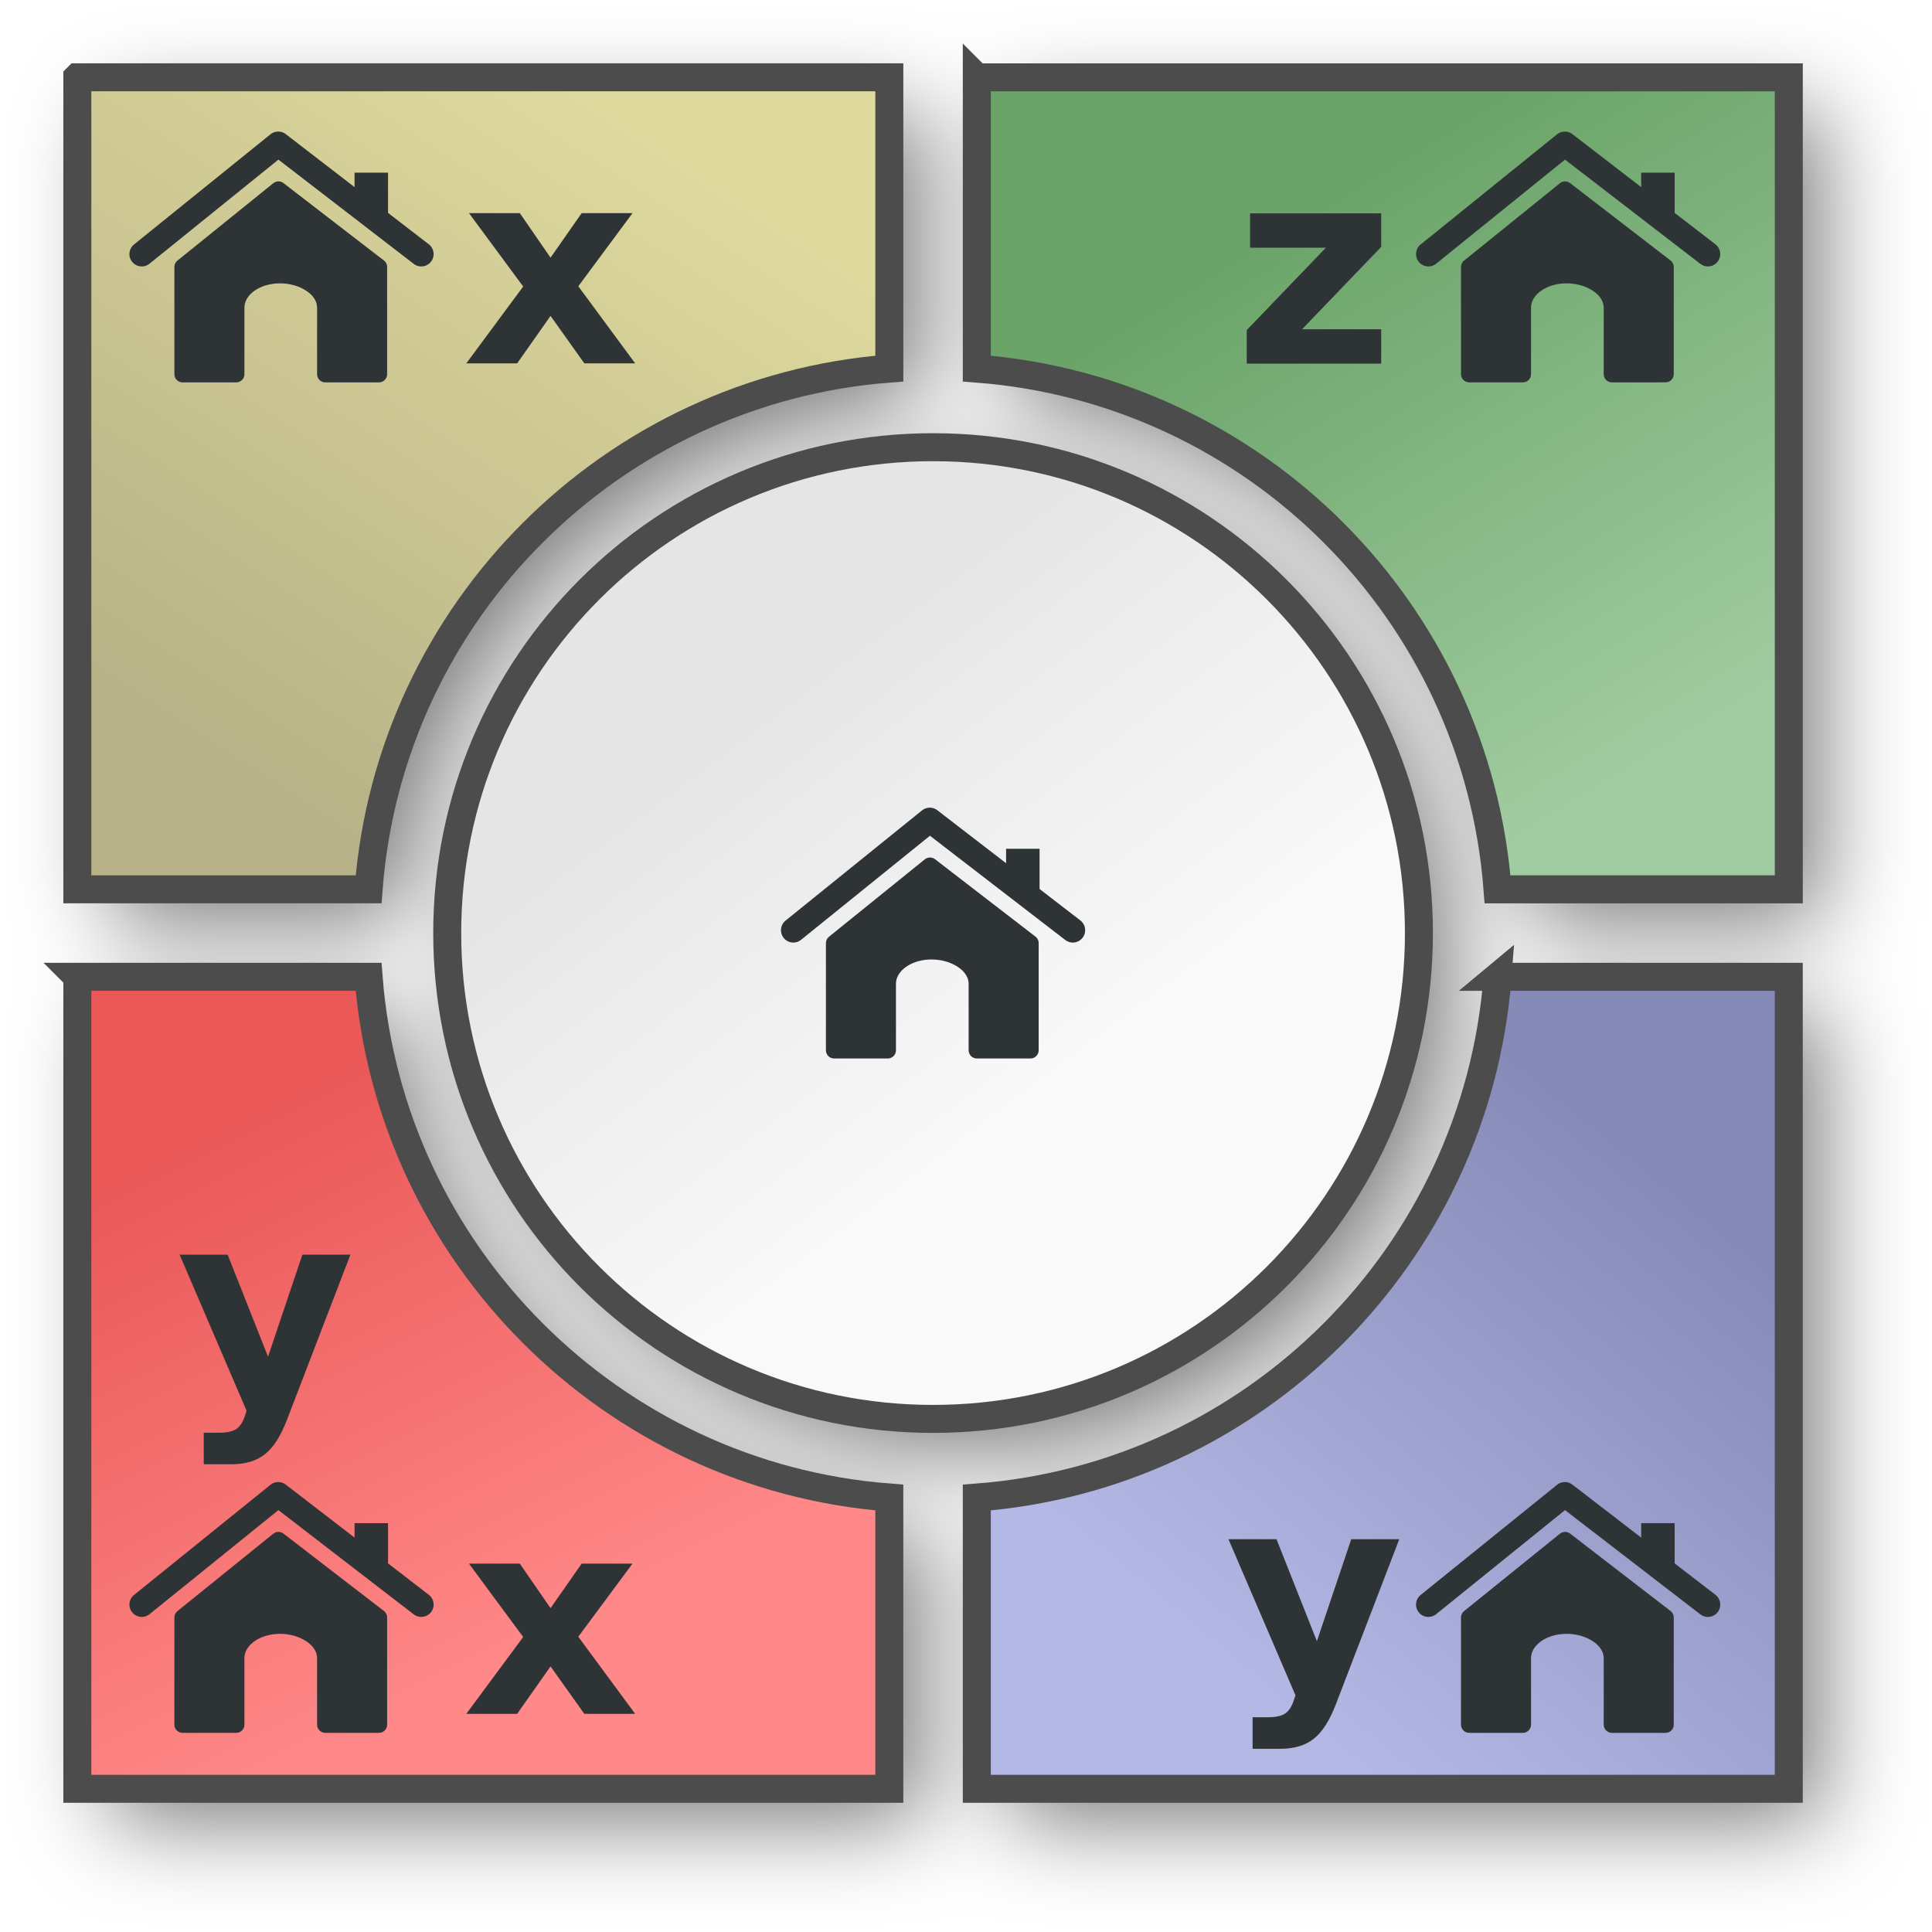
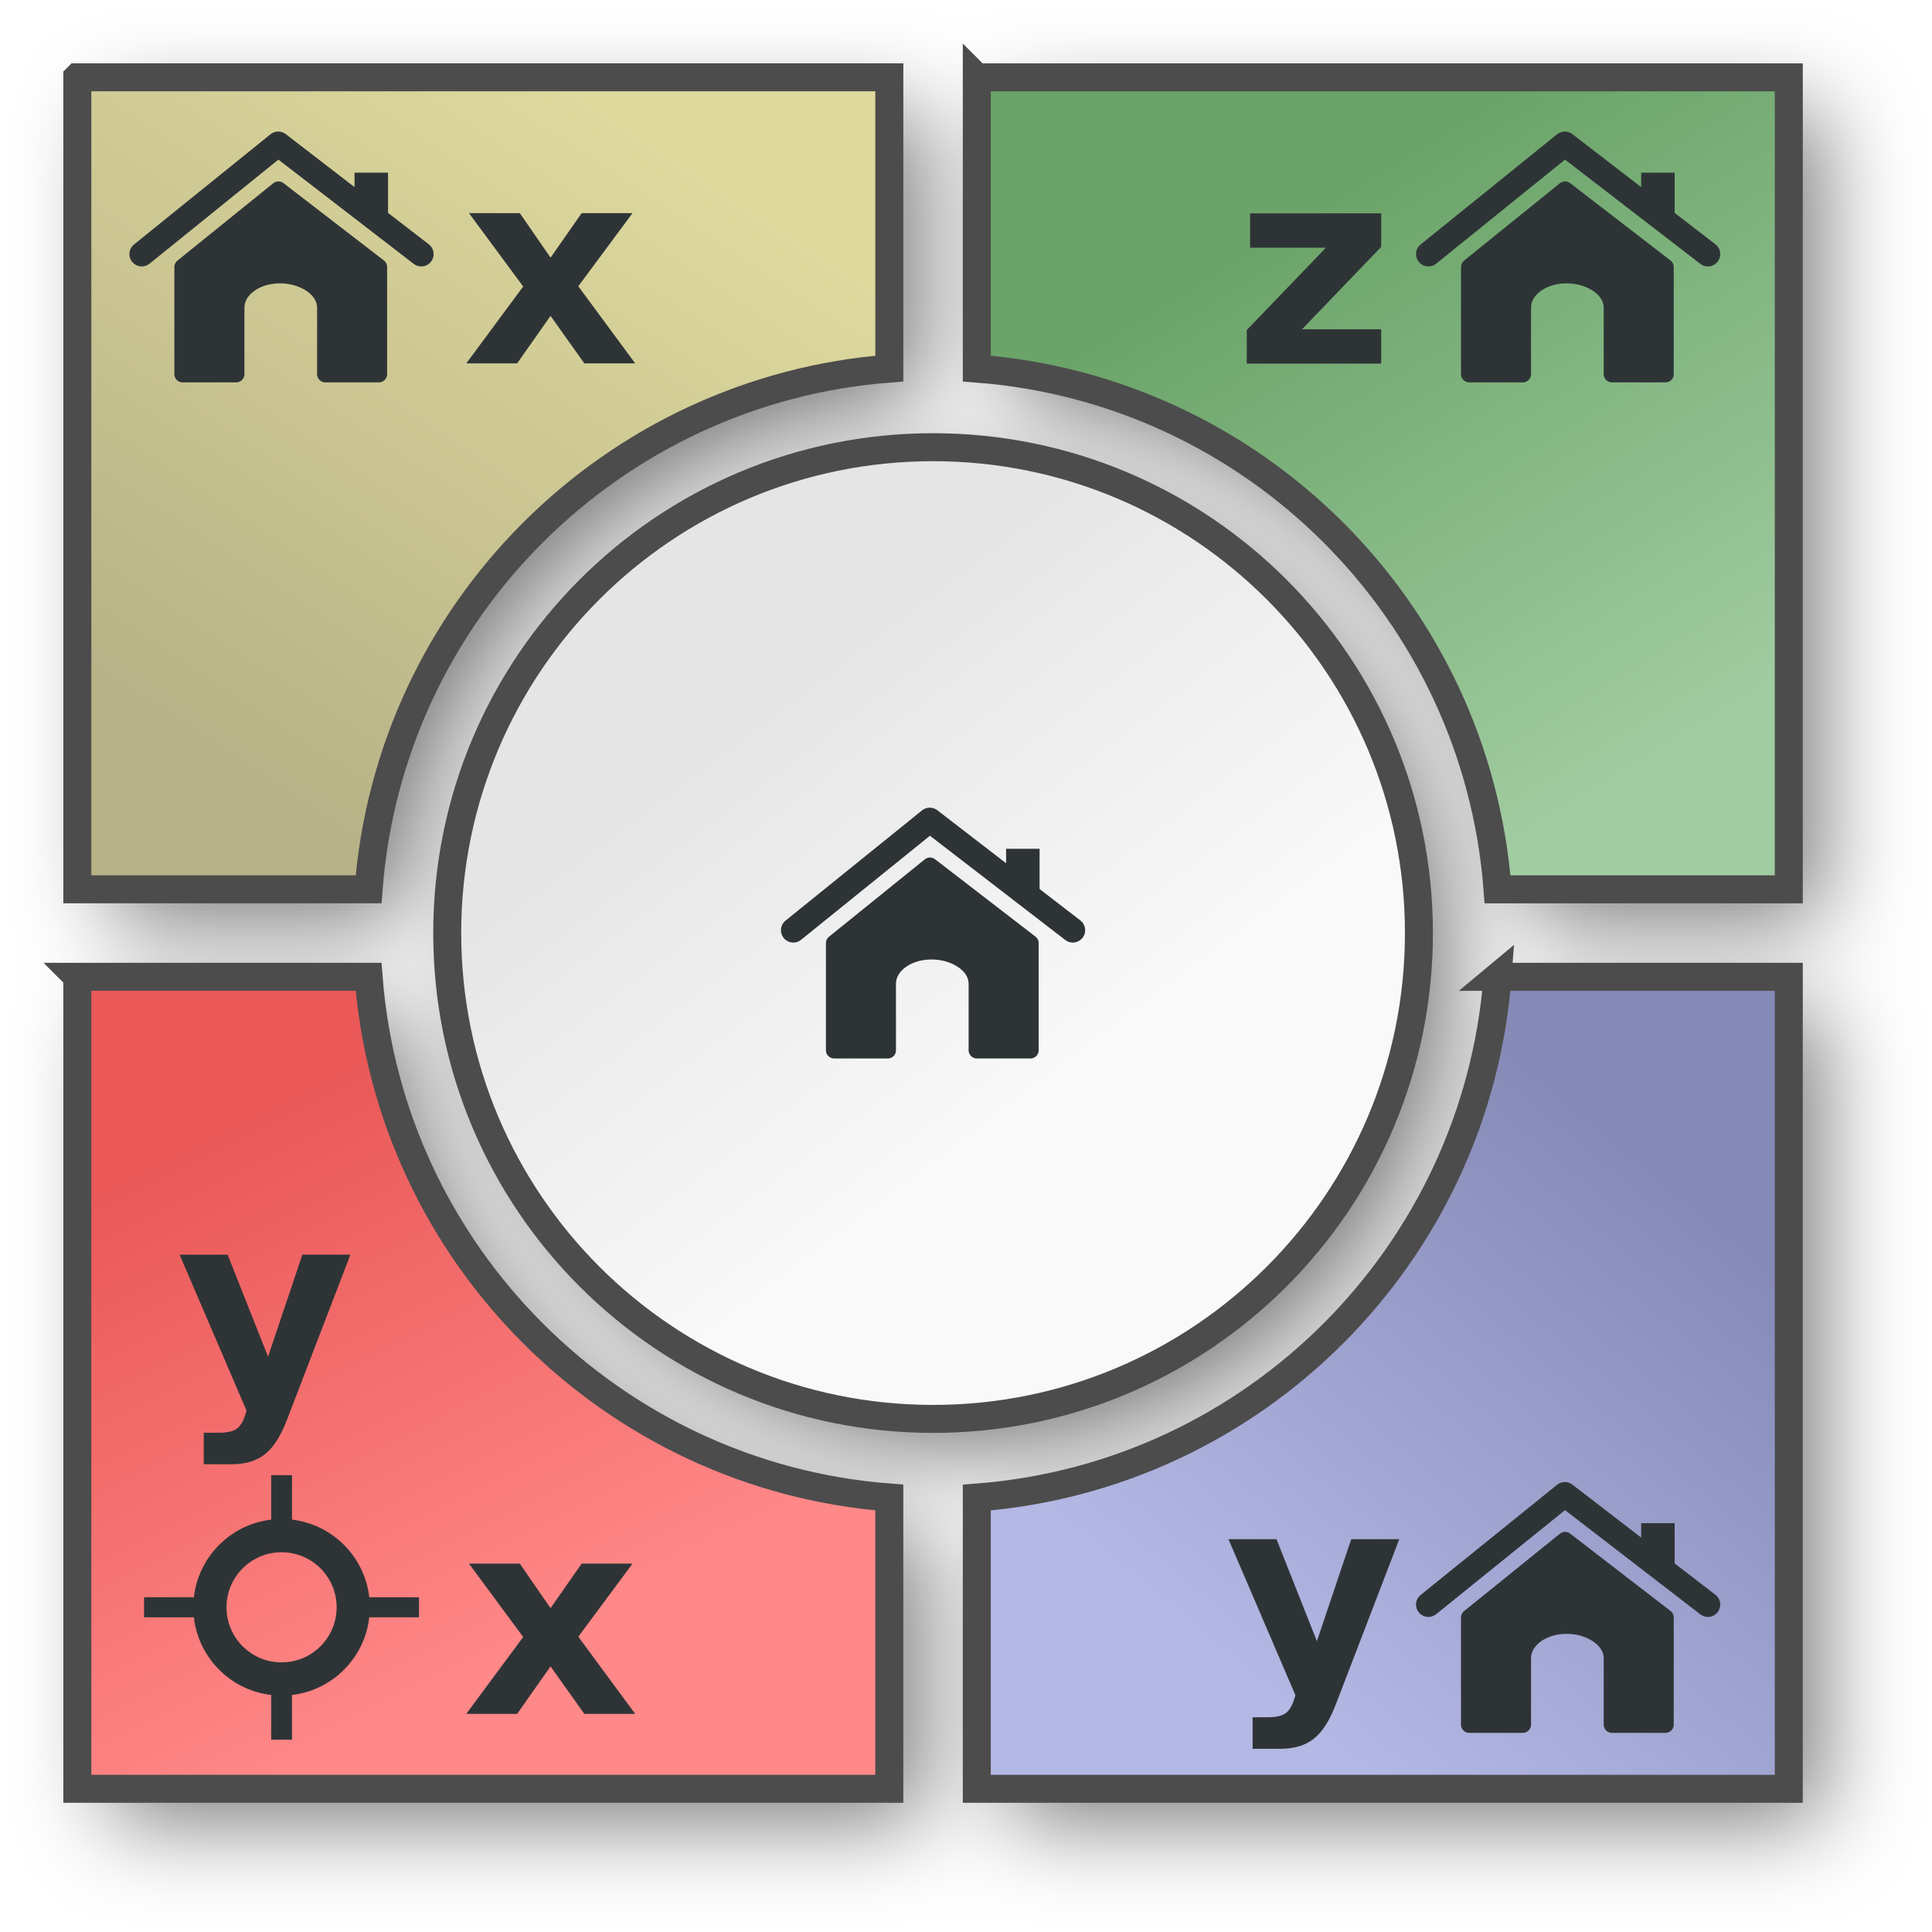
<svg xmlns="http://www.w3.org/2000/svg" xmlns:xlink="http://www.w3.org/1999/xlink" width="117.331" height="117.331" id="svg12612" version="1.1">
  <defs id="defs12614">
    <linearGradient xlink:href="#linearGradient9176-0" id="linearGradient8606-1-3" gradientUnits="userSpaceOnUse" gradientTransform="matrix(-1,0,0,-1,-256.2623,-46.58431)" x1="-142.816" y1="37.116" x2="-126.454" y2="69.797" />
    <linearGradient id="linearGradient9176-0">
      <stop id="stop9178-0" offset="0" style="stop-color:#ff8888;stop-opacity:1;" />
      <stop id="stop9180-8" offset="1" style="stop-color:#ea5858;stop-opacity:1;" />
    </linearGradient>
    <linearGradient xlink:href="#linearGradient5876-3-45-2-5-1" id="linearGradient8699-9-1" gradientUnits="userSpaceOnUse" gradientTransform="matrix(1,0,0,-1,191.552,-90.34647)" x1="-262.029" y1="-6.697" x2="-236.843" y2="23.647" />
    <linearGradient id="linearGradient5876-3-45-2-5-1">
      <stop style="stop-color:#b4b8e4;stop-opacity:1;" offset="0" id="stop5878-6-0-9-5-9" />
      <stop style="stop-color:#868ab6;stop-opacity:1;" offset="1" id="stop5880-4-5-3-7-5" />
    </linearGradient>
    <linearGradient xlink:href="#linearGradient5876-3-0-7-4-5-5" id="linearGradient8945-5-4" gradientUnits="userSpaceOnUse" gradientTransform="translate(167.1485,-135.5809)" x1="-211.348" y1="-2.435" x2="-231.849" y2="-36.024" />
    <linearGradient id="linearGradient5876-3-0-7-4-5-5">
      <stop style="stop-color:#a1cca1;stop-opacity:1;" offset="0" id="stop5878-6-87-22-4-2-7" />
      <stop style="stop-color:#6ba469;stop-opacity:1;" offset="1" id="stop5880-4-0-33-9-2-2" />
    </linearGradient>
    <linearGradient y2="-9.893" x2="-186.145" y1="28.781" x1="-211.593" gradientTransform="matrix(-1,0,0,-1,-317.2054,-147.4781)" gradientUnits="userSpaceOnUse" id="linearGradient8829-8" xlink:href="#linearGradient6011-9-1-6-3-1" />
    <linearGradient id="linearGradient6011-9-1-6-3-1">
      <stop style="stop-color:#ded99d;stop-opacity:1;" offset="0" id="stop6013-3-6-6-3-4" />
      <stop style="stop-color:#b7b287;stop-opacity:1;" offset="1" id="stop6015-6-6-4-9-3" />
    </linearGradient>
    <linearGradient xlink:href="#linearGradient5876-3-0-9-1-3" id="linearGradient9544-5" gradientUnits="userSpaceOnUse" gradientTransform="matrix(-1,0,0,-1,-135.8598,-89.32175)" x1="-100.173" y1="40.962" x2="-91.643" y2="52.255" />
    <linearGradient id="linearGradient5876-3-0-9-1-3">
      <stop style="stop-color:#f9f9f9;stop-opacity:1;" offset="0" id="stop5878-6-87-2-1-0" />
      <stop style="stop-color:#e5e5e5;stop-opacity:1;" offset="1" id="stop5880-4-0-2-1-3" />
    </linearGradient>
    <filter color-interpolation-filters="sRGB" id="filter9831">
      <feGaussianBlur stdDeviation="2.79" id="feGaussianBlur9833" />
    </filter>
  </defs>
  <g id="layer1" transform="translate(-309.906,-439.4111)">
    <g id="g9792" style="fill:#000000;fill-opacity:0.527;stroke:none;filter:url(#filter9831)" transform="translate(421.6044,590.5484)">
      <path id="path9267-0" d="m -105.002,-144.441 0,49.313 17.688,0 c 1.284,-16.874 14.755,-30.326 31.625,-31.625 l 0,-17.688 -49.313,0 z" style="color:#000000;fill:#000000;fill-opacity:0.527;fill-rule:nonzero;stroke:none;stroke-width:1.7;marker:none;visibility:visible;display:inline;overflow:visible;enable-background:accumulate" />
      <path id="path9265-9" d="m -50.377,-144.441 0,17.688 c 16.884,1.285 30.34,14.741 31.625,31.625 l 17.687,0 0,-49.313 -49.312,0 z" style="color:#000000;fill:#000000;fill-opacity:0.527;fill-rule:nonzero;stroke:none;stroke-width:1.7;marker:none;visibility:visible;display:inline;overflow:visible;enable-background:accumulate" />
      <path id="path9263-5" d="m -105.002,-89.816 0,49.312 49.313,0 0,-17.687 c -16.859,-1.298 -30.327,-14.766 -31.625,-31.625 l -17.688,0 z" style="color:#000000;fill:#000000;fill-opacity:0.527;fill-rule:nonzero;stroke:none;stroke-width:1.7;marker:none;visibility:visible;display:inline;overflow:visible;enable-background:accumulate" />
      <path id="rect9190-8" d="m -18.752,-89.816 c -1.299,16.87 -14.751,30.341 -31.625,31.625 l 0,17.687 49.312,0 0,-49.312 -17.687,0 z" style="color:#000000;fill:#000000;fill-opacity:0.527;fill-rule:nonzero;stroke:none;stroke-width:1.7;marker:none;visibility:visible;display:inline;overflow:visible;enable-background:accumulate" />
      <path transform="matrix(2.121347,0,0,2.121347,30.06907,192.8466)" d="m -25.265,-134.499 c 0,7.682 -6.227,13.909 -13.909,13.909 -7.682,0 -13.909,-6.227 -13.909,-13.909 0,-7.682 6.227,-13.909 13.909,-13.909 7.682,0 13.909,6.227 13.909,13.909 z" id="path8848-2" style="color:#000000;fill:#000000;fill-opacity:0.527;fill-rule:nonzero;stroke:none;stroke-width:0.801;marker:none;visibility:visible;display:inline;overflow:visible;enable-background:accumulate" />
    </g>
    <g transform="translate(454.4993,623.7655)" id="g10077">
      <path transform="matrix(2.121347,0,0,2.121347,-4.825747,157.6295)" d="m -25.265,-134.499 c 0,7.682 -6.227,13.909 -13.909,13.909 -7.682,0 -13.909,-6.227 -13.909,-13.909 0,-7.682 6.227,-13.909 13.909,-13.909 7.682,0 13.909,6.227 13.909,13.909 z" id="path8848" style="color:#000000;fill:url(#linearGradient9544-5);fill-opacity:1;fill-rule:nonzero;stroke:#4c4c4c;stroke-width:0.801;stroke-linecap:butt;stroke-linejoin:miter;stroke-miterlimit:4;stroke-opacity:1;stroke-dasharray:none;stroke-dashoffset:0;marker:none;visibility:visible;display:inline;overflow:visible;enable-background:accumulate" />
      <g transform="translate(743.1817,-793.0018)" id="g7713-3-9">
        <path style="fill:#2e3436;fill-opacity:1;stroke:#2e3436;stroke-width:1px;stroke-linecap:butt;stroke-linejoin:round;stroke-opacity:1" d="m -837.116,665.924 5.82,-4.7 6.1,4.7 3e-5,6.505 -3.254,1.9e-4 0,-4.023 c 0,-0.827 -0.649,-1.423 -1.415,-1.735 -0.819,-0.334 -1.838,-0.343 -2.654,0 -0.746,0.314 -1.344,0.926 -1.344,1.735 l 3.6e-4,4.023 -3.254,0 z" id="path7624-8-7-9" />
        <path style="fill:#2e3436;fill-opacity:1;stroke:#2e3436;stroke-width:1px;stroke-linecap:butt;stroke-linejoin:miter;stroke-opacity:1" d="m -826.175,662.587 0,-1.893 1.034,0 0,2.553" id="path7626-9-1-0" />
        <path style="fill:none;stroke:#2e3436;stroke-width:1.5;stroke-linecap:round;stroke-linejoin:round;stroke-miterlimit:4;stroke-opacity:1;stroke-dasharray:none" d="m -839.597,665.139 8.287,-6.692 8.687,6.692" id="path7624-3-9-0-0" />
      </g>
    </g>
    <g transform="translate(454.4993,623.7655)" id="g10006">
      <path id="path9267" d="m -139.897,-179.658 0,49.312 17.688,0 c 1.284,-16.874 14.755,-30.326 31.625,-31.625 l 0,-17.688 -49.312,0 z" style="color:#000000;fill:url(#linearGradient8829-8);fill-opacity:1;fill-rule:nonzero;stroke:#4c4c4c;stroke-width:1.7;stroke-linecap:butt;stroke-linejoin:miter;stroke-miterlimit:4;stroke-opacity:1;stroke-dasharray:none;stroke-dashoffset:0;marker:none;visibility:visible;display:inline;overflow:visible;enable-background:accumulate" />
      <g id="g9835-8" transform="translate(-139.2516,-3.51137)">
        <path id="path7838-6-1" style="font-size:16.688px;font-style:normal;font-variant:normal;font-weight:bold;font-stretch:normal;line-height:125%;letter-spacing:0px;word-spacing:0px;fill:#2e3436;fill-opacity:1;stroke:none;font-family:Sans;-inkscape-font-specification:Sans Bold" d="m 26.431,-163.443 -3.292,-4.457 3.088,0 1.866,2.705 1.89,-2.705 3.088,0 -3.292,4.441 3.455,4.685 -3.088,0 -2.053,-2.884 -2.029,2.884 -3.088,0 3.455,-4.669" />
        <g id="g7713-65-6-4" transform="translate(842.8649,-830.5513)">
          <path id="path7624-8-20-8-3" d="m -837.116,665.924 5.82,-4.7 6.1,4.7 3e-5,6.505 -3.254,1.9e-4 0,-4.023 c 0,-0.827 -0.649,-1.423 -1.415,-1.735 -0.819,-0.334 -1.838,-0.343 -2.654,0 -0.746,0.314 -1.344,0.926 -1.344,1.735 l 3.6e-4,4.023 -3.254,0 z" style="fill:#2e3436;fill-opacity:1;stroke:#2e3436;stroke-width:1px;stroke-linecap:butt;stroke-linejoin:round;stroke-opacity:1" />
          <path id="path7626-9-3-5-2" d="m -826.175,662.587 0,-1.893 1.034,0 0,2.553" style="fill:#2e3436;fill-opacity:1;stroke:#2e3436;stroke-width:1px;stroke-linecap:butt;stroke-linejoin:miter;stroke-opacity:1" />
          <path id="path7624-3-9-3-3-8" d="m -839.597,665.139 8.287,-6.692 8.687,6.692" style="fill:none;stroke:#2e3436;stroke-width:1.5;stroke-linecap:round;stroke-linejoin:round;stroke-miterlimit:4;stroke-opacity:1;stroke-dasharray:none" />
        </g>
      </g>
    </g>
    <g transform="translate(454.4993,623.7655)" id="g10067">
      <path id="path9265" d="m -85.272,-179.658 0,17.688 c 16.884,1.285 30.34,14.741 31.625,31.625 l 17.688,0 0,-49.312 -49.312,0 z" style="color:#000000;fill:url(#linearGradient8945-5-4);fill-opacity:1;fill-rule:nonzero;stroke:#4c4c4c;stroke-width:1.7;stroke-linecap:butt;stroke-linejoin:miter;stroke-miterlimit:4;stroke-opacity:1;stroke-dasharray:none;stroke-dashoffset:0;marker:none;visibility:visible;display:inline;overflow:visible;enable-background:accumulate" />
      <g id="g8067-4-1-9" transform="translate(-279.9258,-395.5957)">
        <g style="font-size:16.688px;font-style:normal;font-variant:normal;font-weight:normal;font-stretch:normal;line-height:125%;letter-spacing:0px;word-spacing:0px;fill:#2e3436;fill-opacity:1;stroke:none;font-family:Sonsie One;-inkscape-font-specification:Sonsie One" id="text7233-4-4-9-6-2-6-4">
          <path d="m 211.252,224.198 7.961,0 0,2.037 -4.807,5.003 4.807,0 0,2.086 -8.165,0 0,-2.037 4.807,-5.003 -4.604,0 0,-2.086" style="font-weight:bold;fill:#2e3436;font-family:Sans;-inkscape-font-specification:Sans Bold" id="path7832-0-8-1" />
        </g>
        <g id="g7713-6-6-5-8" transform="translate(1061.676,-438.467)">
          <path id="path7624-8-2-8-9-9" d="m -837.116,665.924 5.82,-4.7 6.1,4.7 3e-5,6.505 -3.254,1.9e-4 0,-4.023 c 0,-0.827 -0.649,-1.423 -1.415,-1.735 -0.819,-0.334 -1.838,-0.343 -2.654,0 -0.746,0.314 -1.344,0.926 -1.344,1.735 l 3.6e-4,4.023 -3.254,0 z" style="fill:#2e3436;fill-opacity:1;stroke:#2e3436;stroke-width:1px;stroke-linecap:butt;stroke-linejoin:round;stroke-opacity:1" />
          <path id="path7626-9-9-5-0-8" d="m -826.175,662.587 0,-1.893 1.034,0 0,2.553" style="fill:#2e3436;fill-opacity:1;stroke:#2e3436;stroke-width:1px;stroke-linecap:butt;stroke-linejoin:miter;stroke-opacity:1" />
          <path id="path7624-3-9-7-6-9-6" d="m -839.597,665.139 8.287,-6.692 8.687,6.692" style="fill:none;stroke:#2e3436;stroke-width:1.5;stroke-linecap:round;stroke-linejoin:round;stroke-miterlimit:4;stroke-opacity:1;stroke-dasharray:none" />
        </g>
      </g>
    </g>
    <g transform="translate(454.4993,623.7655)" id="g10057">
      <path id="rect9190" d="m -53.647,-125.033 c -1.299,16.87 -14.751,30.341 -31.625,31.625 l 0,17.688 49.312,0 0,-49.312 -17.688,0 z" style="color:#000000;fill:url(#linearGradient8699-9-1);fill-opacity:1;fill-rule:nonzero;stroke:#4c4c4c;stroke-width:1.7;stroke-linecap:butt;stroke-linejoin:miter;stroke-miterlimit:4;stroke-opacity:1;stroke-dasharray:none;stroke-dashoffset:0;marker:none;visibility:visible;display:inline;overflow:visible;enable-background:accumulate" />
      <g transform="translate(4.19515,3.5)" id="g9944">
        <g transform="translate(-284.121,-112.6474)" style="font-size:16.688px;font-style:normal;font-variant:normal;font-weight:normal;font-stretch:normal;line-height:125%;letter-spacing:0px;word-spacing:0px;fill:#2e3436;fill-opacity:1;stroke:none;font-family:Sonsie One;-inkscape-font-specification:Sonsie One" id="text7233-1-1-0-8-8-8">
          <path d="m 209.938,18.27 2.917,0 2.453,6.193 2.086,-6.193 2.917,0 -3.838,9.99 c -0.386,1.016 -0.837,1.725 -1.353,2.127 -0.511,0.407 -1.187,0.611 -2.029,0.611 l -1.687,0 0,-1.915 0.913,0 c 0.494,-2e-6 0.853,-0.079 1.076,-0.236 0.228,-0.158 0.405,-0.44 0.53,-0.847 l 0.082,-0.253 -4.066,-9.476" style="font-weight:bold;fill:#2e3436;font-family:Sans;-inkscape-font-specification:Sans Bold" id="path7835-5-9-4" />
        </g>
        <g id="g7713-4-6-6-6" transform="translate(777.5551,-755.5468)">
          <path id="path7624-8-0-8-1-4" d="m -837.116,665.924 5.82,-4.7 6.1,4.7 3e-5,6.505 -3.254,1.9e-4 0,-4.023 c 0,-0.827 -0.649,-1.423 -1.415,-1.735 -0.819,-0.334 -1.838,-0.343 -2.654,0 -0.746,0.314 -1.344,0.926 -1.344,1.735 l 3.6e-4,4.023 -3.254,0 z" style="fill:#2e3436;fill-opacity:1;stroke:#2e3436;stroke-width:1px;stroke-linecap:butt;stroke-linejoin:round;stroke-opacity:1" />
          <path id="path7626-9-5-0-3-0" d="m -826.175,662.587 0,-1.893 1.034,0 0,2.553" style="fill:#2e3436;fill-opacity:1;stroke:#2e3436;stroke-width:1px;stroke-linecap:butt;stroke-linejoin:miter;stroke-opacity:1" />
          <path id="path7624-3-9-6-7-0-8" d="m -839.597,665.139 8.287,-6.692 8.687,6.692" style="fill:none;stroke:#2e3436;stroke-width:1.5;stroke-linecap:round;stroke-linejoin:round;stroke-miterlimit:4;stroke-opacity:1;stroke-dasharray:none" />
        </g>
      </g>
    </g>
    <g transform="translate(454.4993,623.7655)" id="g10047">
      <path id="path9263" d="m -139.897,-125.033 0,49.312 49.312,0 0,-17.688 c -16.859,-1.298 -30.327,-14.766 -31.625,-31.625 l -17.688,0 z" style="color:#000000;fill:url(#linearGradient8606-1-3);fill-opacity:1;fill-rule:nonzero;stroke:#4c4c4c;stroke-width:1.7;stroke-linecap:butt;stroke-linejoin:miter;stroke-miterlimit:4;stroke-opacity:1;stroke-dasharray:none;stroke-dashoffset:0;marker:none;visibility:visible;display:inline;overflow:visible;enable-background:accumulate" />
      <g id="g10039">
        <path id="path7838-6-1-3" style="font-size:16.688px;font-style:normal;font-variant:normal;font-weight:bold;font-stretch:normal;line-height:125%;letter-spacing:0px;word-spacing:0px;fill:#2e3436;fill-opacity:1;stroke:none;font-family:Sans;-inkscape-font-specification:Sans Bold" d="m -112.821,-84.939 -3.292,-4.457 3.088,0 1.866,2.705 1.89,-2.705 3.088,0 -3.292,4.441 3.455,4.685 -3.088,0 -2.053,-2.884 -2.029,2.884 -3.088,0 3.455,-4.669" />
-         <g id="g7713-65-6-4-4" transform="translate(703.6134,-752.0468)">
-           <path id="path7624-8-20-8-3-6" d="m -837.116,665.924 5.82,-4.7 6.1,4.7 3e-5,6.505 -3.254,1.9e-4 0,-4.023 c 0,-0.827 -0.649,-1.423 -1.415,-1.735 -0.819,-0.334 -1.838,-0.343 -2.654,0 -0.746,0.314 -1.344,0.926 -1.344,1.735 l 3.6e-4,4.023 -3.254,0 z" style="fill:#2e3436;fill-opacity:1;stroke:#2e3436;stroke-width:1px;stroke-linecap:butt;stroke-linejoin:round;stroke-opacity:1" />
-           <path id="path7626-9-3-5-2-3" d="m -826.175,662.587 0,-1.893 1.034,0 0,2.553" style="fill:#2e3436;fill-opacity:1;stroke:#2e3436;stroke-width:1px;stroke-linecap:butt;stroke-linejoin:miter;stroke-opacity:1" />
-           <path id="path7624-3-9-3-3-8-0" d="m -839.597,665.139 8.287,-6.692 8.687,6.692" style="fill:none;stroke:#2e3436;stroke-width:1.5;stroke-linecap:round;stroke-linejoin:round;stroke-miterlimit:4;stroke-opacity:1;stroke-dasharray:none" />
+         <path d="m -133.686,-108.157 2.917,0 2.453,6.193 2.086,-6.193 2.917,0 -3.838,9.99 c -0.386,1.016 -0.837,1.725 -1.353,2.127 -0.511,0.407 -1.187,0.611 -2.029,0.611 l -1.687,0 0,-1.915 0.913,0 c 0.494,-2e-6 0.853,-0.079 1.076,-0.236 0.228,-0.158 0.405,-0.44 0.53,-0.847 l 0.082,-0.253 -4.066,-9.476" style="font-size:16.688px;font-style:normal;font-variant:normal;font-weight:bold;font-stretch:normal;line-height:125%;letter-spacing:0px;word-spacing:0px;fill:#2e3436;fill-opacity:1;stroke:none;font-family:Sans;-inkscape-font-specification:Sans Bold" id="path7835-5-9-4-3" />
+         <g id="g4047" transform="matrix(0.4808563,-0.4808563,0.4808563,0.4808563,50.9737,-220.0974)">
+           <g id="g4054" transform="translate(32.96756,30.99425)">
+             <path style="color:#000000;fill:none;stroke:#2e3436;stroke-width:2.399;stroke-linecap:round;stroke-linejoin:round;stroke-miterlimit:4;stroke-opacity:1;stroke-dasharray:none;stroke-dashoffset:0;marker:none;visibility:visible;display:inline;overflow:visible;enable-background:accumulate" id="path3190" d="m -55.18,133.474 c 0,2.859 -2.318,5.177 -5.177,5.177 -2.859,0 -5.177,-2.318 -5.177,-5.177 0,-2.859 2.318,-5.177 5.177,-5.177 2.859,0 5.177,2.318 5.177,5.177 z" transform="matrix(0.8742662,-0.8742662,0.8742662,0.8742662,-421.1275,-247.3613)" />
+             <rect style="color:#000000;fill:#2e3436;fill-opacity:1;stroke:none;stroke-width:2.951;marker:none;visibility:visible;display:inline;overflow:visible;enable-background:accumulate" id="rect3985" width="6.267" height="1.861" x="-191.963" y="-308.595" transform="matrix(0.7071068,-0.7071068,0.7071068,0.7071068,0,0)" />
+             <rect style="color:#000000;fill:#2e3436;fill-opacity:1;stroke:none;stroke-width:2.951;marker:none;visibility:visible;display:inline;overflow:visible;enable-background:accumulate" id="rect3985-9" width="6.267" height="1.861" x="-209.321" y="-308.595" transform="matrix(0.7071068,-0.7071068,0.7071068,0.7071068,0,0)" />
+             <rect style="color:#000000;fill:#2e3436;fill-opacity:1;stroke:none;stroke-width:2.951;marker:none;visibility:visible;display:inline;overflow:visible;enable-background:accumulate" id="rect3985-6" width="6.513" height="1.791" x="-319.947" y="196.597" transform="matrix(0.7071068,0.7071068,-0.7071068,0.7071068,0,0)" />
+             <rect style="color:#000000;fill:#2e3436;fill-opacity:1;stroke:none;stroke-width:2.951;marker:none;visibility:visible;display:inline;overflow:visible;enable-background:accumulate" id="rect3985-7" width="6.513" height="1.791" x="-301.908" y="196.597" transform="matrix(0.7071068,0.7071068,-0.7071068,0.7071068,0,0)" />
+           </g>
        </g>
-         <path d="m -133.686,-108.157 2.917,0 2.453,6.193 2.086,-6.193 2.917,0 -3.838,9.99 c -0.386,1.016 -0.837,1.725 -1.353,2.127 -0.511,0.407 -1.187,0.611 -2.029,0.611 l -1.687,0 0,-1.915 0.913,0 c 0.494,-2e-6 0.853,-0.079 1.076,-0.236 0.228,-0.158 0.405,-0.44 0.53,-0.847 l 0.082,-0.253 -4.066,-9.476" style="font-size:16.688px;font-style:normal;font-variant:normal;font-weight:bold;font-stretch:normal;line-height:125%;letter-spacing:0px;word-spacing:0px;fill:#2e3436;fill-opacity:1;stroke:none;font-family:Sans;-inkscape-font-specification:Sans Bold" id="path7835-5-9-4-3" />
      </g>
    </g>
  </g>
</svg>
